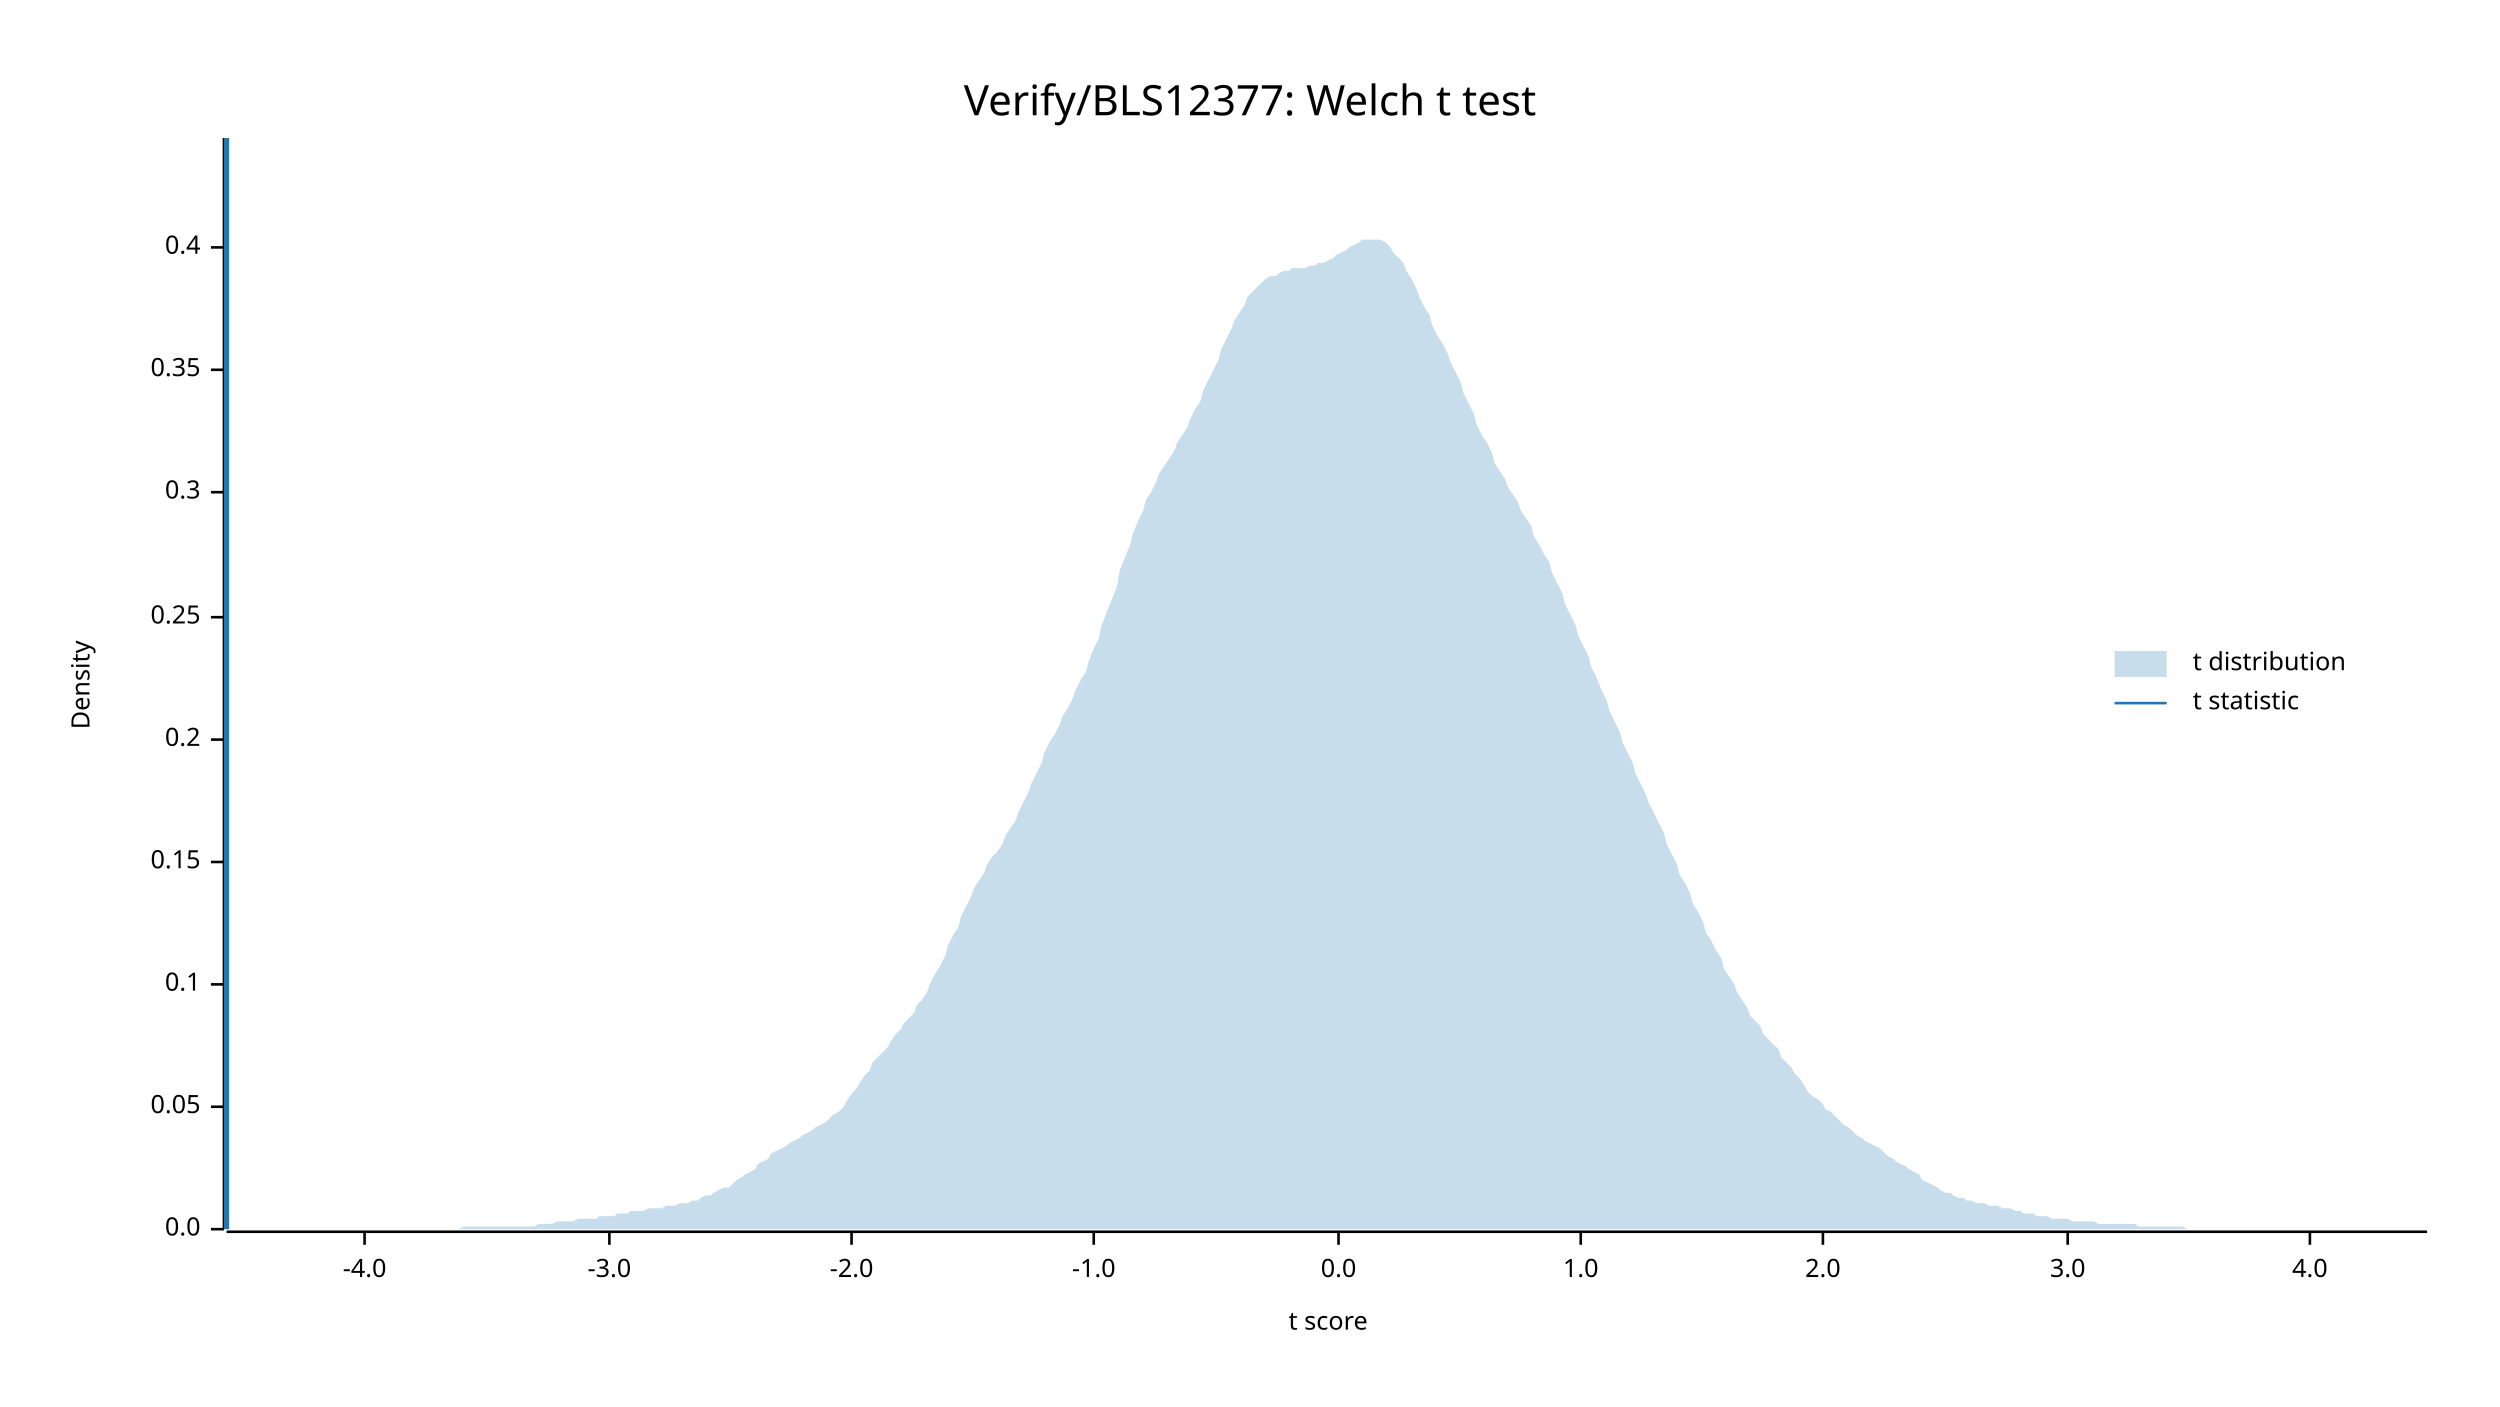
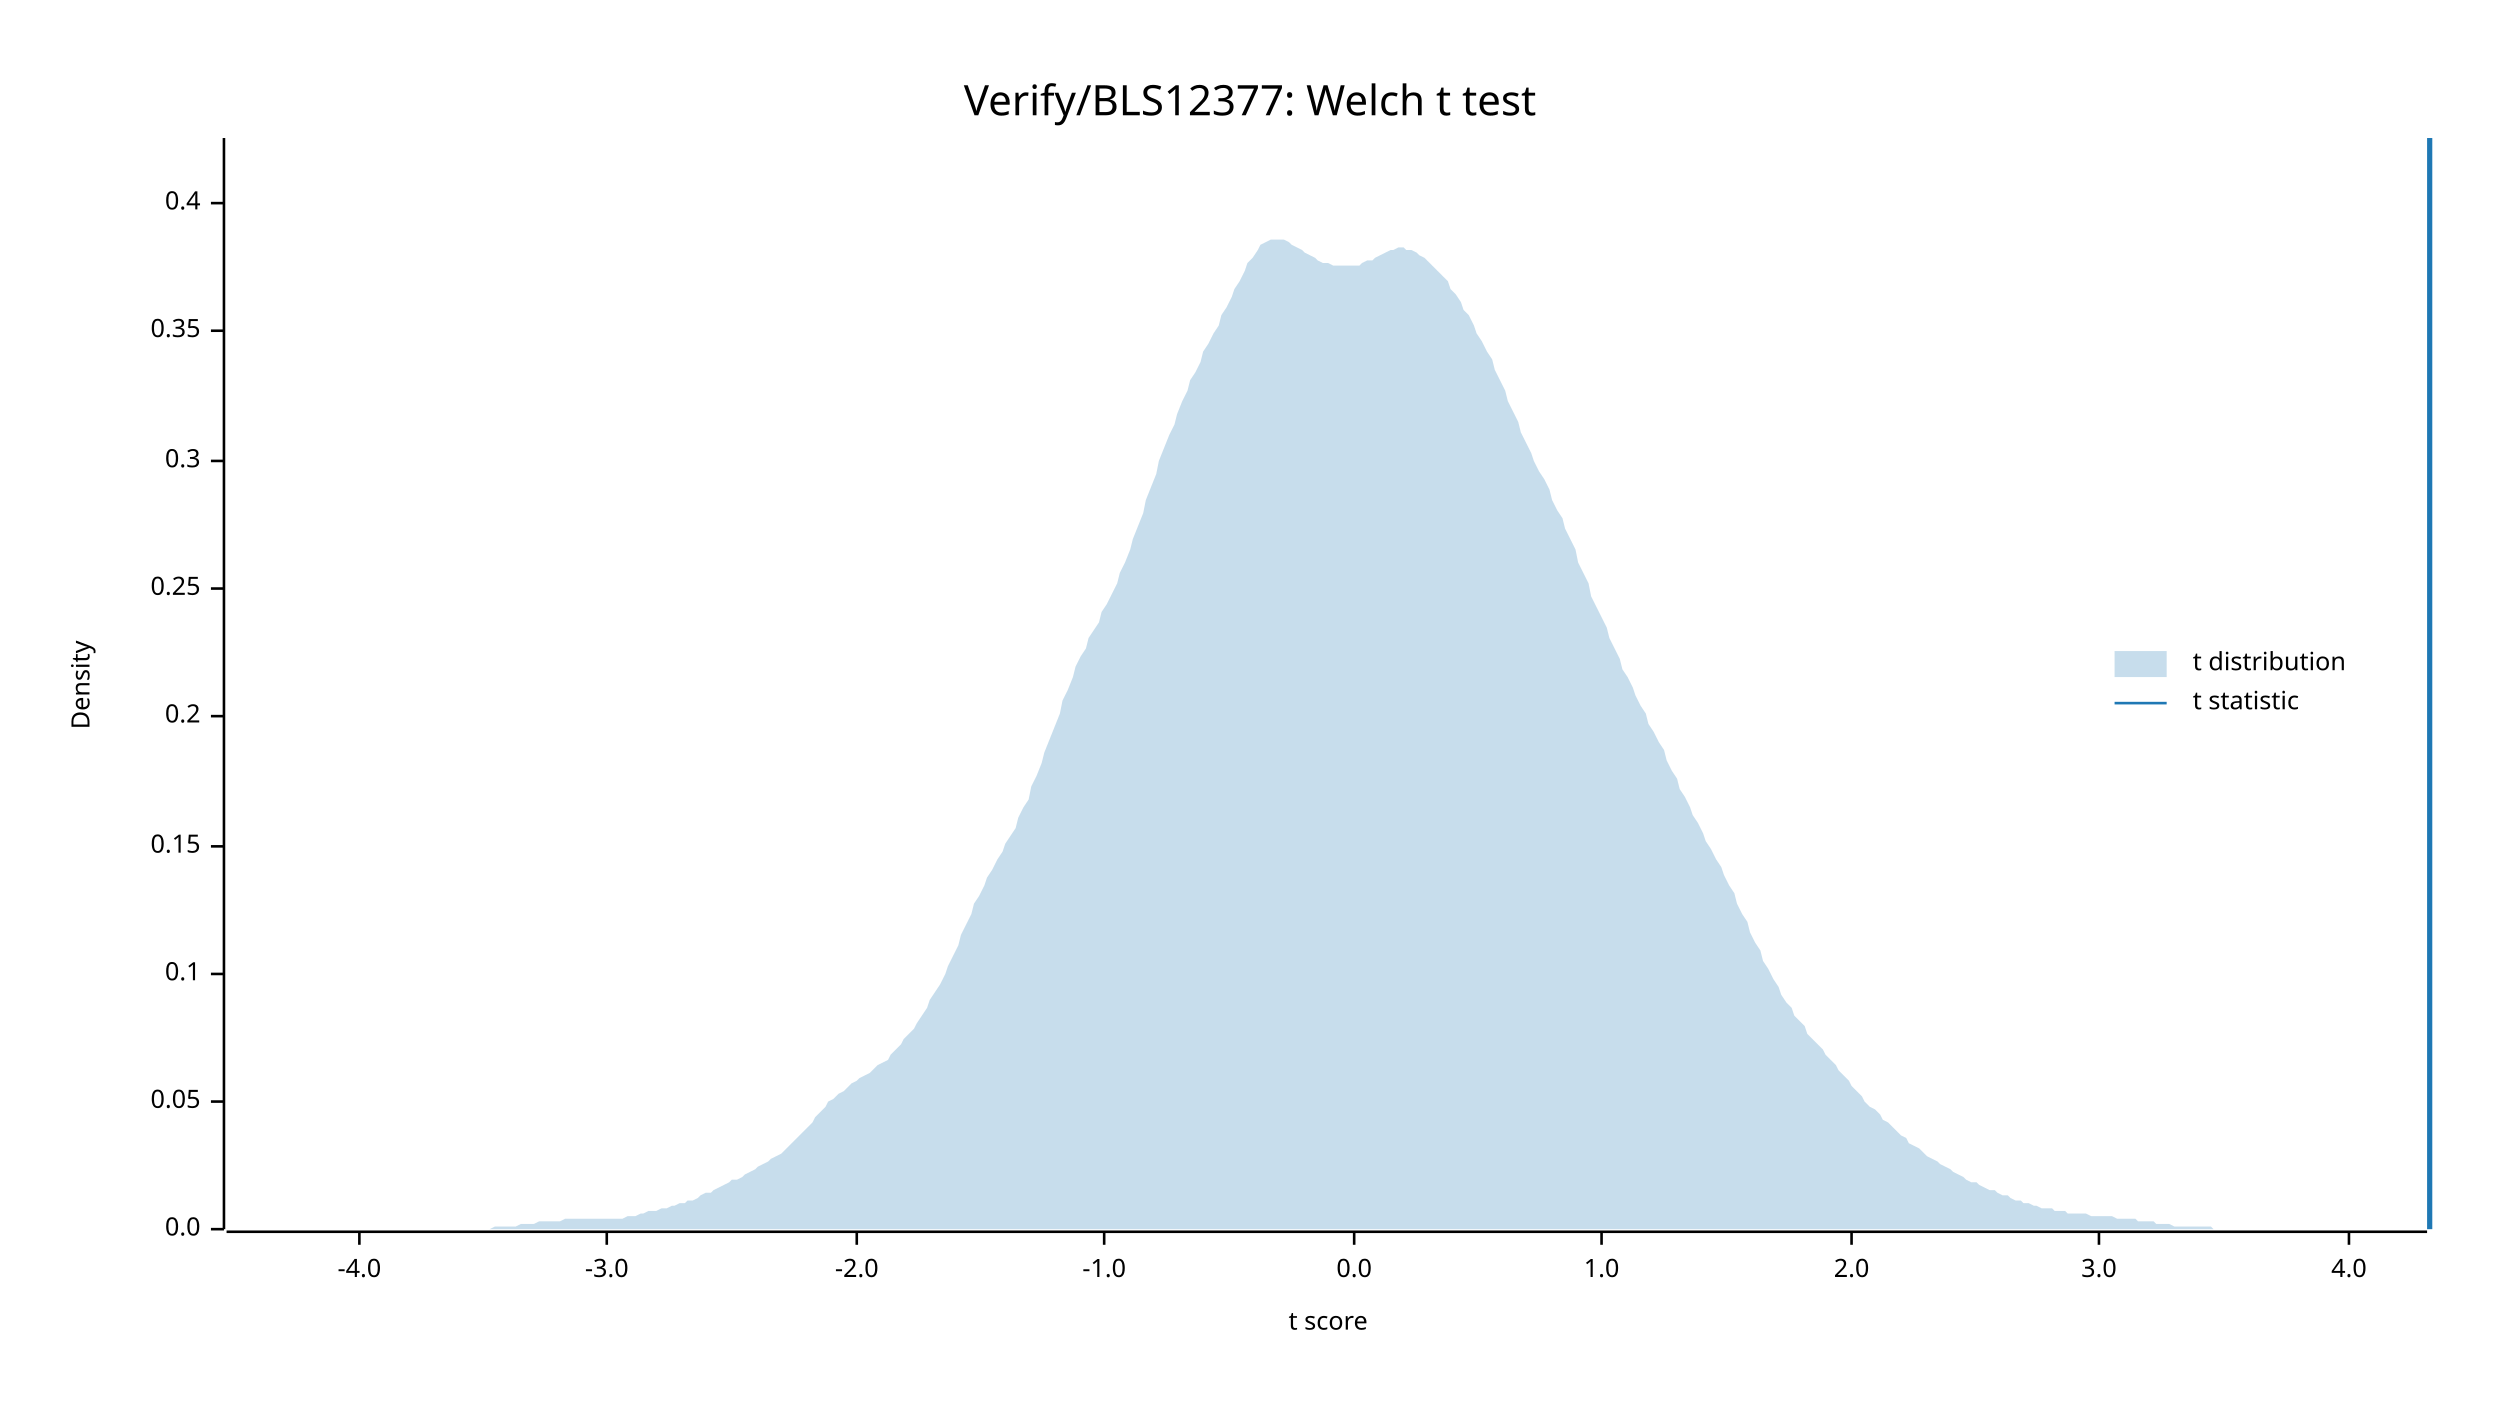
<svg xmlns="http://www.w3.org/2000/svg" width="960" height="540" viewBox="0 0 960 540">
  <text x="480" y="32" dy="0.76em" text-anchor="middle" font-family="sans-serif" font-size="16.129" opacity="1" fill="#000000">
Verify/BLS12377: Welch t test
</text>
  <text x="27" y="263" dy="0.76em" text-anchor="middle" font-family="sans-serif" font-size="9.677" opacity="1" fill="#000000" transform="rotate(270, 27, 263)">
Density
</text>
  <text x="510" y="513" dy="-0.5ex" text-anchor="middle" font-family="sans-serif" font-size="9.677" opacity="1" fill="#000000">
t score
</text>
  <polyline fill="none" opacity="1" stroke="#000000" stroke-width="1" points="86,53 86,472 " />
  <text x="77" y="472" dy="0.5ex" text-anchor="end" font-family="sans-serif" font-size="9.677" opacity="1" fill="#000000">
0.0
</text>
  <polyline fill="none" opacity="1" stroke="#000000" stroke-width="1" points="81,472 86,472 " />
-   <text x="77" y="425" dy="0.5ex" text-anchor="end" font-family="sans-serif" font-size="9.677" opacity="1" fill="#000000">
+   <text x="77" y="423" dy="0.5ex" text-anchor="end" font-family="sans-serif" font-size="9.677" opacity="1" fill="#000000">
0.05
</text>
-   <polyline fill="none" opacity="1" stroke="#000000" stroke-width="1" points="81,425 86,425 " />
-   <text x="77" y="378" dy="0.5ex" text-anchor="end" font-family="sans-serif" font-size="9.677" opacity="1" fill="#000000">
+   <polyline fill="none" opacity="1" stroke="#000000" stroke-width="1" points="81,423 86,423 " />
+   <text x="77" y="374" dy="0.5ex" text-anchor="end" font-family="sans-serif" font-size="9.677" opacity="1" fill="#000000">
0.1
</text>
-   <polyline fill="none" opacity="1" stroke="#000000" stroke-width="1" points="81,378 86,378 " />
-   <text x="77" y="331" dy="0.5ex" text-anchor="end" font-family="sans-serif" font-size="9.677" opacity="1" fill="#000000">
+   <polyline fill="none" opacity="1" stroke="#000000" stroke-width="1" points="81,374 86,374 " />
+   <text x="77" y="325" dy="0.5ex" text-anchor="end" font-family="sans-serif" font-size="9.677" opacity="1" fill="#000000">
0.15
</text>
-   <polyline fill="none" opacity="1" stroke="#000000" stroke-width="1" points="81,331 86,331 " />
-   <text x="77" y="284" dy="0.5ex" text-anchor="end" font-family="sans-serif" font-size="9.677" opacity="1" fill="#000000">
+   <polyline fill="none" opacity="1" stroke="#000000" stroke-width="1" points="81,325 86,325 " />
+   <text x="77" y="275" dy="0.5ex" text-anchor="end" font-family="sans-serif" font-size="9.677" opacity="1" fill="#000000">
0.2
</text>
-   <polyline fill="none" opacity="1" stroke="#000000" stroke-width="1" points="81,284 86,284 " />
-   <text x="77" y="237" dy="0.5ex" text-anchor="end" font-family="sans-serif" font-size="9.677" opacity="1" fill="#000000">
+   <polyline fill="none" opacity="1" stroke="#000000" stroke-width="1" points="81,275 86,275 " />
+   <text x="77" y="226" dy="0.5ex" text-anchor="end" font-family="sans-serif" font-size="9.677" opacity="1" fill="#000000">
0.25
</text>
-   <polyline fill="none" opacity="1" stroke="#000000" stroke-width="1" points="81,237 86,237 " />
-   <text x="77" y="189" dy="0.5ex" text-anchor="end" font-family="sans-serif" font-size="9.677" opacity="1" fill="#000000">
+   <polyline fill="none" opacity="1" stroke="#000000" stroke-width="1" points="81,226 86,226 " />
+   <text x="77" y="177" dy="0.5ex" text-anchor="end" font-family="sans-serif" font-size="9.677" opacity="1" fill="#000000">
0.3
</text>
-   <polyline fill="none" opacity="1" stroke="#000000" stroke-width="1" points="81,189 86,189 " />
-   <text x="77" y="142" dy="0.5ex" text-anchor="end" font-family="sans-serif" font-size="9.677" opacity="1" fill="#000000">
+   <polyline fill="none" opacity="1" stroke="#000000" stroke-width="1" points="81,177 86,177 " />
+   <text x="77" y="127" dy="0.5ex" text-anchor="end" font-family="sans-serif" font-size="9.677" opacity="1" fill="#000000">
0.35
</text>
-   <polyline fill="none" opacity="1" stroke="#000000" stroke-width="1" points="81,142 86,142 " />
-   <text x="77" y="95" dy="0.5ex" text-anchor="end" font-family="sans-serif" font-size="9.677" opacity="1" fill="#000000">
+   <polyline fill="none" opacity="1" stroke="#000000" stroke-width="1" points="81,127 86,127 " />
+   <text x="77" y="78" dy="0.5ex" text-anchor="end" font-family="sans-serif" font-size="9.677" opacity="1" fill="#000000">
0.4
</text>
-   <polyline fill="none" opacity="1" stroke="#000000" stroke-width="1" points="81,95 86,95 " />
+   <polyline fill="none" opacity="1" stroke="#000000" stroke-width="1" points="81,78 86,78 " />
  <polyline fill="none" opacity="1" stroke="#000000" stroke-width="1" points="87,473 932,473 " />
-   <text x="140" y="483" dy="0.76em" text-anchor="middle" font-family="sans-serif" font-size="9.677" opacity="1" fill="#000000">
+   <text x="138" y="483" dy="0.76em" text-anchor="middle" font-family="sans-serif" font-size="9.677" opacity="1" fill="#000000">
-4.0
</text>
-   <polyline fill="none" opacity="1" stroke="#000000" stroke-width="1" points="140,473 140,478 " />
-   <text x="234" y="483" dy="0.76em" text-anchor="middle" font-family="sans-serif" font-size="9.677" opacity="1" fill="#000000">
+   <polyline fill="none" opacity="1" stroke="#000000" stroke-width="1" points="138,473 138,478 " />
+   <text x="233" y="483" dy="0.76em" text-anchor="middle" font-family="sans-serif" font-size="9.677" opacity="1" fill="#000000">
-3.0
</text>
-   <polyline fill="none" opacity="1" stroke="#000000" stroke-width="1" points="234,473 234,478 " />
-   <text x="327" y="483" dy="0.76em" text-anchor="middle" font-family="sans-serif" font-size="9.677" opacity="1" fill="#000000">
+   <polyline fill="none" opacity="1" stroke="#000000" stroke-width="1" points="233,473 233,478 " />
+   <text x="329" y="483" dy="0.76em" text-anchor="middle" font-family="sans-serif" font-size="9.677" opacity="1" fill="#000000">
-2.0
</text>
-   <polyline fill="none" opacity="1" stroke="#000000" stroke-width="1" points="327,473 327,478 " />
-   <text x="420" y="483" dy="0.76em" text-anchor="middle" font-family="sans-serif" font-size="9.677" opacity="1" fill="#000000">
+   <polyline fill="none" opacity="1" stroke="#000000" stroke-width="1" points="329,473 329,478 " />
+   <text x="424" y="483" dy="0.76em" text-anchor="middle" font-family="sans-serif" font-size="9.677" opacity="1" fill="#000000">
-1.0
</text>
-   <polyline fill="none" opacity="1" stroke="#000000" stroke-width="1" points="420,473 420,478 " />
-   <text x="514" y="483" dy="0.76em" text-anchor="middle" font-family="sans-serif" font-size="9.677" opacity="1" fill="#000000">
+   <polyline fill="none" opacity="1" stroke="#000000" stroke-width="1" points="424,473 424,478 " />
+   <text x="520" y="483" dy="0.76em" text-anchor="middle" font-family="sans-serif" font-size="9.677" opacity="1" fill="#000000">
0.0
</text>
-   <polyline fill="none" opacity="1" stroke="#000000" stroke-width="1" points="514,473 514,478 " />
-   <text x="607" y="483" dy="0.76em" text-anchor="middle" font-family="sans-serif" font-size="9.677" opacity="1" fill="#000000">
+   <polyline fill="none" opacity="1" stroke="#000000" stroke-width="1" points="520,473 520,478 " />
+   <text x="615" y="483" dy="0.76em" text-anchor="middle" font-family="sans-serif" font-size="9.677" opacity="1" fill="#000000">
1.0
</text>
-   <polyline fill="none" opacity="1" stroke="#000000" stroke-width="1" points="607,473 607,478 " />
-   <text x="700" y="483" dy="0.76em" text-anchor="middle" font-family="sans-serif" font-size="9.677" opacity="1" fill="#000000">
+   <polyline fill="none" opacity="1" stroke="#000000" stroke-width="1" points="615,473 615,478 " />
+   <text x="711" y="483" dy="0.76em" text-anchor="middle" font-family="sans-serif" font-size="9.677" opacity="1" fill="#000000">
2.0
</text>
-   <polyline fill="none" opacity="1" stroke="#000000" stroke-width="1" points="700,473 700,478 " />
-   <text x="794" y="483" dy="0.76em" text-anchor="middle" font-family="sans-serif" font-size="9.677" opacity="1" fill="#000000">
+   <polyline fill="none" opacity="1" stroke="#000000" stroke-width="1" points="711,473 711,478 " />
+   <text x="806" y="483" dy="0.76em" text-anchor="middle" font-family="sans-serif" font-size="9.677" opacity="1" fill="#000000">
3.0
</text>
-   <polyline fill="none" opacity="1" stroke="#000000" stroke-width="1" points="794,473 794,478 " />
-   <text x="887" y="483" dy="0.76em" text-anchor="middle" font-family="sans-serif" font-size="9.677" opacity="1" fill="#000000">
+   <polyline fill="none" opacity="1" stroke="#000000" stroke-width="1" points="806,473 806,478 " />
+   <text x="902" y="483" dy="0.76em" text-anchor="middle" font-family="sans-serif" font-size="9.677" opacity="1" fill="#000000">
4.0
</text>
-   <polyline fill="none" opacity="1" stroke="#000000" stroke-width="1" points="887,473 887,478 " />
-   <polygon opacity="0.25" fill="#1F78B4" points="87,472 88,472 90,472 92,472 93,472 95,472 97,472 98,472 100,472 102,472 103,472 105,472 107,472 109,472 110,472 112,472 114,472 115,472 117,472 119,472 120,472 122,472 124,472 125,472 127,472 129,472 131,472 132,472 134,472 136,472 137,472 139,472 141,472 142,472 144,472 146,472 147,472 149,472 151,472 153,472 154,472 156,472 158,472 159,472 161,472 163,472 164,472 166,472 168,472 169,472 171,472 173,472 175,472 176,472 178,471 180,471 181,471 183,471 185,471 186,471 188,471 190,471 191,471 193,471 195,471 197,471 198,471 200,471 202,471 203,471 205,471 207,470 208,470 210,470 212,470 214,469 215,469 217,469 219,469 220,469 222,468 224,468 225,468 227,468 229,468 230,467 232,467 234,467 236,467 237,466 239,466 241,466 242,465 244,465 246,465 247,465 249,464 251,464 252,464 254,464 256,463 258,463 259,463 261,462 263,462 264,462 266,461 268,461 269,460 271,459 273,459 274,458 276,457 278,456 280,456 281,455 283,453 285,452 286,451 288,450 290,449 291,447 293,446 295,445 296,443 298,442 300,441 302,440 303,439 305,438 307,437 308,436 310,435 312,434 313,433 315,432 317,431 318,430 320,428 322,427 324,425 325,423 327,420 329,418 330,416 332,413 334,411 335,408 337,406 339,404 341,402 342,400 344,397 346,395 347,393 349,391 351,389 352,386 354,384 356,381 357,378 359,374 361,371 363,367 364,363 366,359 368,356 369,352 371,348 373,344 374,341 376,338 378,335 379,332 381,329 383,327 385,324 386,321 388,318 390,315 391,312 393,308 395,304 396,301 398,297 400,293 401,289 403,285 405,282 407,278 408,275 410,272 412,268 413,265 415,261 417,258 418,254 420,249 422,245 423,240 425,235 427,230 429,225 430,219 432,214 434,209 435,205 437,200 439,196 440,192 442,189 444,185 445,182 447,179 449,176 451,173 452,170 454,167 456,164 457,161 459,157 461,154 462,150 464,146 466,142 468,138 469,134 471,130 473,126 474,123 476,120 478,117 479,114 481,112 483,110 484,109 486,107 488,106 490,106 491,105 493,104 495,104 496,103 498,103 500,103 501,103 503,102 505,102 506,101 508,101 510,100 512,99 513,98 515,97 517,96 518,95 520,94 522,93 523,92 525,92 527,92 528,92 530,92 532,93 534,95 535,97 537,99 539,101 540,104 542,107 544,111 545,114 547,118 549,121 550,125 552,129 554,132 556,136 557,139 559,143 561,147 562,151 564,155 566,159 567,163 569,167 571,170 573,174 574,178 576,181 578,184 579,187 581,190 583,193 584,196 586,199 588,202 589,206 591,209 593,213 595,216 596,220 598,224 600,228 601,232 603,236 605,240 606,244 608,248 610,252 611,256 613,260 615,265 617,269 618,273 620,277 622,281 623,285 625,289 627,293 628,297 630,301 632,305 633,308 635,312 637,316 639,320 640,324 642,328 644,332 645,336 647,339 649,343 650,347 652,350 654,354 655,358 657,361 659,365 661,368 662,372 664,375 666,378 667,381 669,384 671,387 672,390 674,392 676,394 677,397 679,399 681,401 683,403 684,406 686,408 688,410 689,412 691,414 693,417 694,419 696,421 698,422 700,424 701,426 703,427 705,429 706,430 708,432 710,433 711,434 713,436 715,437 716,438 718,439 720,440 722,441 723,442 725,444 727,445 728,446 730,447 732,448 733,449 735,450 737,451 738,453 740,454 742,455 744,456 745,457 747,458 749,458 750,459 752,460 754,460 755,461 757,461 759,462 760,462 762,462 764,463 766,463 767,463 769,464 771,464 772,464 774,465 776,465 777,466 779,466 781,466 782,467 784,467 786,467 788,468 789,468 791,468 793,468 794,468 796,469 798,469 799,469 801,469 803,469 804,469 806,470 808,470 810,470 811,470 813,470 815,470 816,470 818,470 820,470 821,471 823,471 825,471 827,471 828,471 830,471 832,471 833,471 835,471 837,471 838,471 840,472 842,472 843,472 845,472 847,472 849,472 850,472 852,472 854,472 855,472 857,472 859,472 860,472 862,472 864,472 865,472 867,472 869,472 871,472 872,472 874,472 876,472 877,472 879,472 881,472 882,472 884,472 886,472 887,472 889,472 891,472 893,472 894,472 896,472 898,472 899,472 901,472 903,472 904,472 906,472 908,472 909,472 911,472 913,472 915,472 916,472 918,472 920,472 921,472 923,472 925,472 926,472 928,472 930,472 932,472 932,472 87,472 " />
-   <polyline fill="none" opacity="1" stroke="#1F78B4" stroke-width="2" points="87,472 87,53 " />
+   <polyline fill="none" opacity="1" stroke="#000000" stroke-width="1" points="902,473 902,478 " />
+   <polygon opacity="0.25" fill="#1F78B4" points="87,472 88,472 90,472 92,472 93,472 95,472 97,472 98,472 100,472 102,472 103,472 105,472 107,472 109,472 110,472 112,472 114,472 115,472 117,472 119,472 120,472 122,472 124,472 125,472 127,472 129,472 131,472 132,472 134,472 136,472 137,472 139,472 141,472 142,472 144,472 146,472 147,472 149,472 151,472 153,472 154,472 156,472 158,472 159,472 161,472 163,472 164,472 166,472 168,472 169,472 171,472 173,472 175,472 176,472 178,472 180,472 181,472 183,472 185,472 186,472 188,472 190,471 191,471 193,471 195,471 197,471 198,471 200,470 202,470 203,470 205,470 207,469 208,469 210,469 212,469 214,469 215,469 217,468 219,468 220,468 222,468 224,468 225,468 227,468 229,468 230,468 232,468 234,468 236,468 237,468 239,468 241,467 242,467 244,467 246,466 247,466 249,465 251,465 252,465 254,464 256,464 258,463 259,463 261,462 263,462 264,461 266,461 268,460 269,459 271,458 273,458 274,457 276,456 278,455 280,454 281,453 283,453 285,452 286,451 288,450 290,449 291,448 293,447 295,446 296,445 298,444 300,443 302,441 303,440 305,438 307,436 308,435 310,433 312,431 313,429 315,427 317,425 318,423 320,422 322,420 324,419 325,418 327,416 329,415 330,414 332,413 334,412 335,411 337,409 339,408 341,407 342,405 344,403 346,401 347,399 349,397 351,395 352,393 354,390 356,387 357,384 359,381 361,378 363,374 364,371 366,367 368,363 369,359 371,355 373,351 374,347 376,344 378,340 379,337 381,334 383,330 385,327 386,324 388,321 390,318 391,314 393,310 395,307 396,302 398,298 400,293 401,289 403,284 405,279 407,274 408,269 410,265 412,260 413,256 415,252 417,249 418,245 420,242 422,239 423,235 425,232 427,228 429,224 430,220 432,216 434,211 435,207 437,202 439,197 440,192 442,187 444,182 445,177 447,172 449,167 451,163 452,159 454,154 456,150 457,146 459,143 461,139 462,135 464,132 466,128 468,125 469,121 471,118 473,114 474,111 476,108 478,104 479,101 481,99 483,96 484,94 486,93 488,92 490,92 491,92 493,92 495,93 496,94 498,95 500,96 501,97 503,98 505,99 506,100 508,101 510,101 512,102 513,102 515,102 517,102 518,102 520,102 522,102 523,101 525,100 527,100 528,99 530,98 532,97 534,96 535,96 537,95 539,95 540,96 542,96 544,97 545,98 547,99 549,101 550,102 552,104 554,106 556,108 557,111 559,113 561,116 562,119 564,121 566,125 567,128 569,131 571,135 573,138 574,142 576,146 578,150 579,154 581,158 583,162 584,166 586,170 588,174 589,177 591,181 593,184 595,188 596,192 598,196 600,199 601,203 603,207 605,211 606,216 608,220 610,224 611,229 613,233 615,237 617,241 618,245 620,249 622,253 623,257 625,260 627,264 628,267 630,271 632,274 633,278 635,281 637,285 639,288 640,292 642,296 644,299 645,303 647,306 649,310 650,313 652,316 654,320 655,323 657,326 659,330 661,333 662,336 664,340 666,343 667,347 669,351 671,354 672,358 674,362 676,365 677,369 679,372 681,376 683,379 684,382 686,385 688,387 689,390 691,392 693,394 694,397 696,399 698,401 700,403 701,405 703,407 705,409 706,411 708,413 710,415 711,417 713,419 715,421 716,423 718,425 720,426 722,428 723,430 725,431 727,433 728,434 730,436 732,437 733,439 735,440 737,441 738,442 740,444 742,445 744,446 745,447 747,448 749,449 750,450 752,451 754,452 755,453 757,454 759,454 760,455 762,456 764,457 766,457 767,458 769,459 771,459 772,460 774,461 776,461 777,462 779,462 781,463 782,463 784,464 786,464 788,464 789,465 791,465 793,465 794,466 796,466 798,466 799,466 801,466 803,467 804,467 806,467 808,467 810,467 811,467 813,468 815,468 816,468 818,468 820,468 821,469 823,469 825,469 827,469 828,470 830,470 832,470 833,470 835,471 837,471 838,471 840,471 842,471 843,471 845,471 847,471 849,471 850,472 852,472 854,472 855,472 857,472 859,472 860,472 862,472 864,472 865,472 867,472 869,472 871,472 872,472 874,472 876,472 877,472 879,472 881,472 882,472 884,472 886,472 887,472 889,472 891,472 893,472 894,472 896,472 898,472 899,472 901,472 903,472 904,472 906,472 908,472 909,472 911,472 913,472 915,472 916,472 918,472 920,472 921,472 923,472 925,472 926,472 928,472 930,472 932,472 932,472 87,472 " />
+   <polyline fill="none" opacity="1" stroke="#1F78B4" stroke-width="2" points="933,472 933,53 " />
  <text x="842" y="250" dy="0.76em" text-anchor="start" font-family="sans-serif" font-size="9.677" opacity="1" fill="#000000">
t distribution
</text>
  <text x="842" y="265" dy="0.76em" text-anchor="start" font-family="sans-serif" font-size="9.677" opacity="1" fill="#000000">
t statistic
</text>
  <rect x="812" y="250" width="20" height="10" opacity="0.25" fill="#1F78B4" stroke="none" />
  <polyline fill="none" opacity="1" stroke="#1F78B4" stroke-width="1" points="812,270 832,270 " />
</svg>
